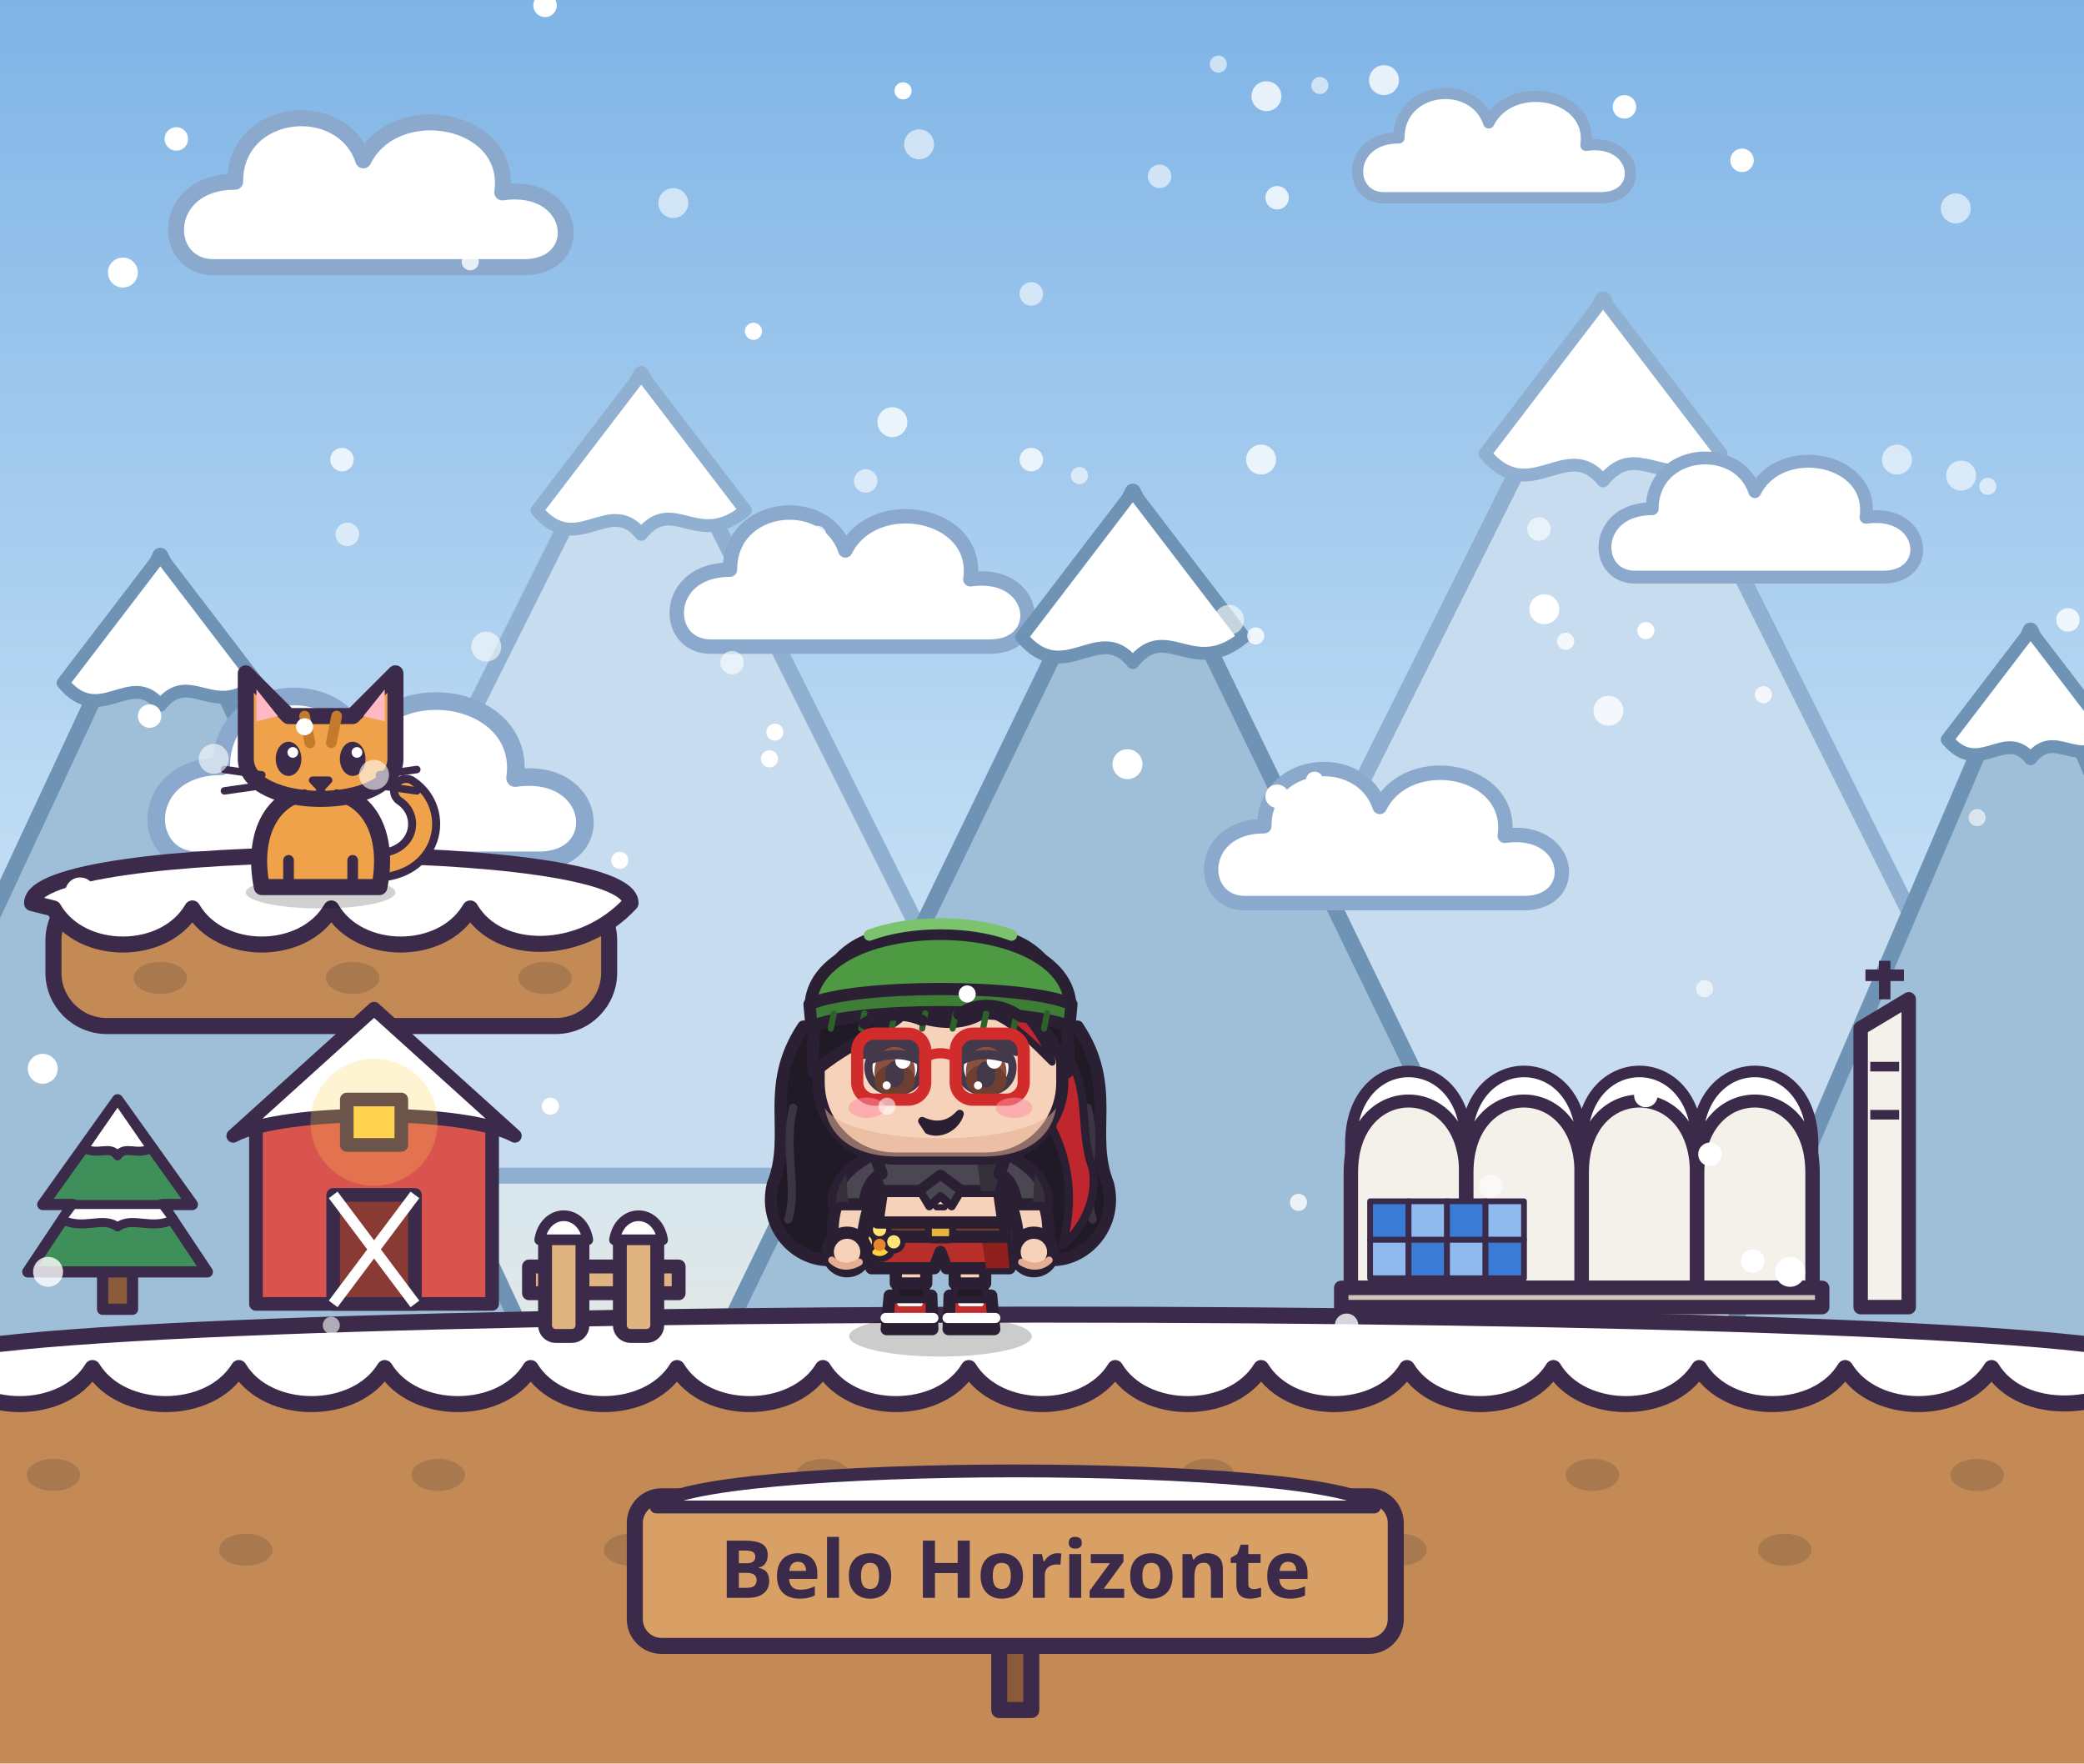
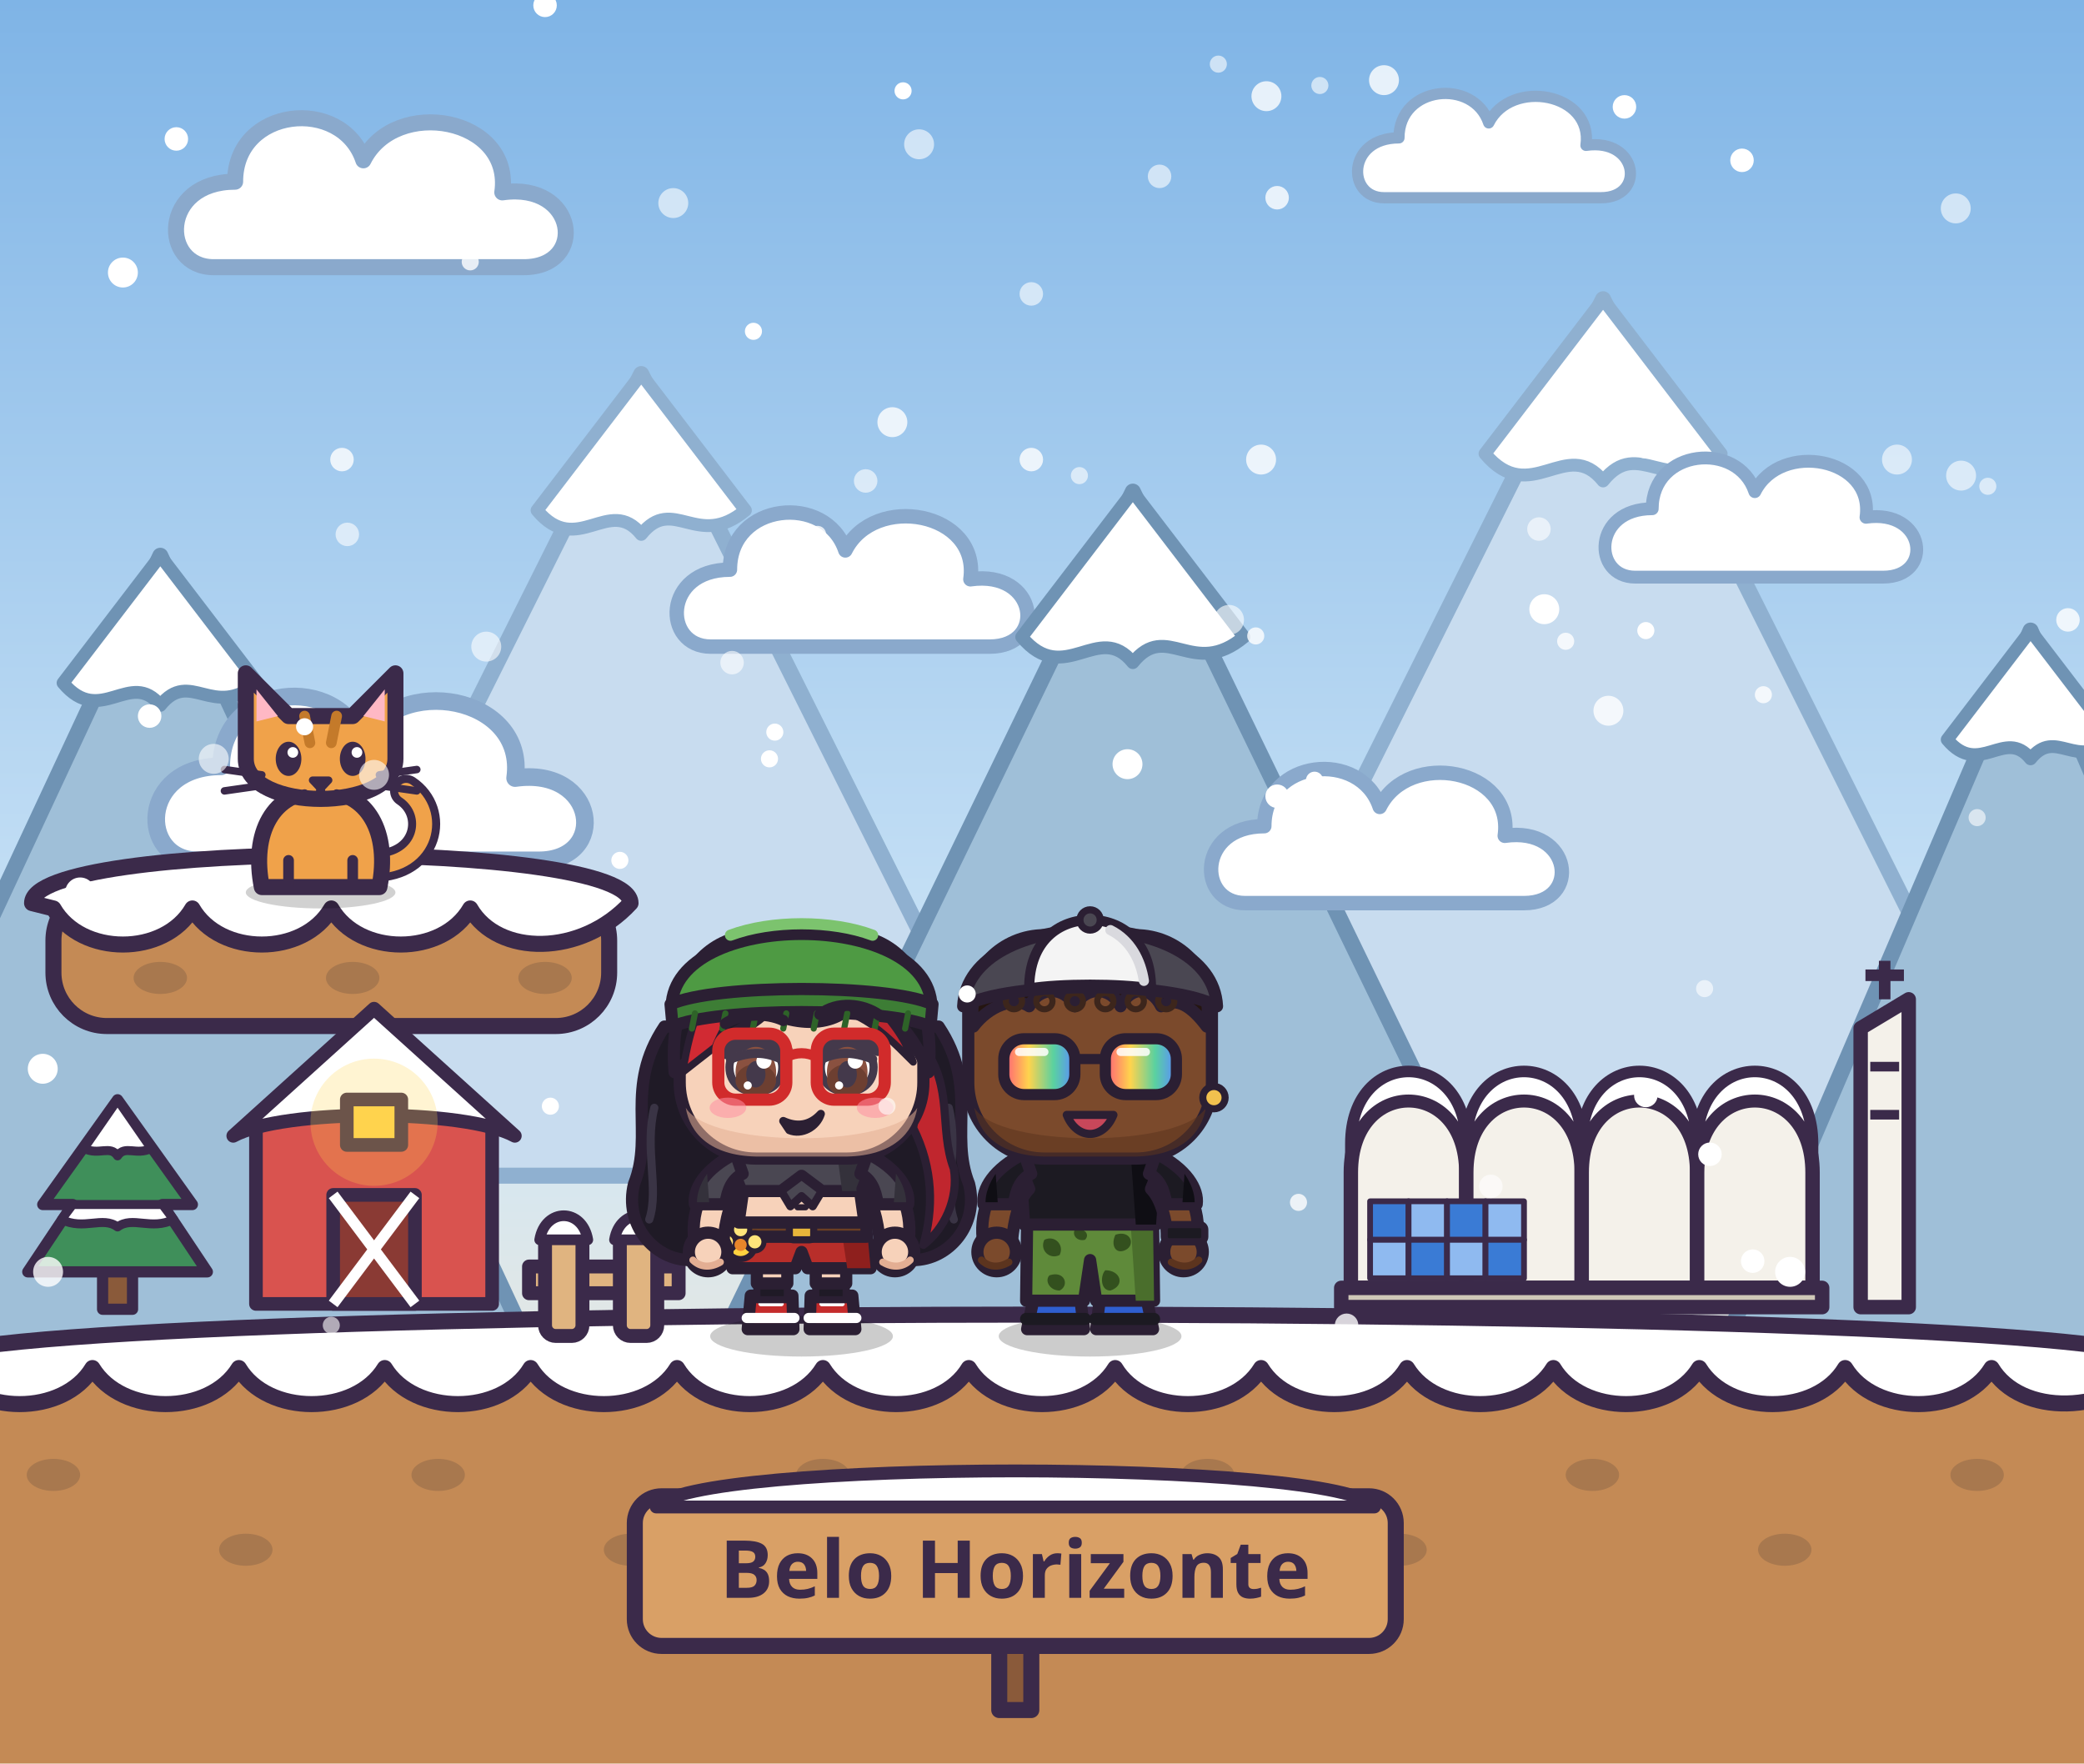
<svg xmlns="http://www.w3.org/2000/svg" viewBox="0 0 390 330" width="100%" height="100%" preserveAspectRatio="xMidYMax slice">
  <defs>
    <linearGradient id="ceu" x1="0" y1="0" x2="0" y2="1">
      <stop offset="0" stop-color="#7fb4e6" />
      <stop offset=".6" stop-color="#cfe6f7" />
      <stop offset="1" stop-color="#ffe9c9" />
    </linearGradient>
  </defs>
  <rect width="390" height="330" fill="url(#ceu)" />
  <path d="M45.0 220 L120 70 L195.0 220 Z" fill="#c8dcef" stroke="#8fb0d0" stroke-width="3" stroke-linejoin="round" />
  <path d="M100.5 95.5 L120 70 L139.5 95.5 C130.5 103.0 126.0 92.5 120 100.0 C114.0 92.5 108.0 104.5 100.5 95.5 Z" fill="#fff" stroke="#8fb0d0" stroke-width="2.4" stroke-linejoin="round" />
  <path d="M215.0 226 L300 56 L385.0 226 Z" fill="#c8dcef" stroke="#8fb0d0" stroke-width="3" stroke-linejoin="round" />
  <path d="M277.9 84.9 L300 56 L322.1 84.9 C311.9 93.4 306.8 81.5 300 90.0 C293.2 81.5 286.4 95.1 277.9 84.9 Z" fill="#fff" stroke="#8fb0d0" stroke-width="2.4" stroke-linejoin="round" />
  <path transform="translate(160 112) scale(0.9)" d="M-30 10 C-40 10 -40 -6 -26 -6 C-26 -20 -6 -22 -2 -10 C4 -22 26 -18 24 -4 C38 -6 40 10 28 10 Z" fill="#fff" stroke="#8aa9cc" stroke-width="3" stroke-linejoin="round" />
  <path transform="translate(330 100) scale(0.8)" d="M-30 10 C-40 10 -40 -6 -26 -6 C-26 -20 -6 -22 -2 -10 C4 -22 26 -18 24 -4 C38 -6 40 10 28 10 Z" fill="#fff" stroke="#8aa9cc" stroke-width="3" stroke-linejoin="round" />
  <path d="M-40.0 254 L30 104 L100.0 254 Z" fill="#9fbfd8" stroke="#6f93b4" stroke-width="3" stroke-linejoin="round" />
  <path d="M11.8 127.8 L30 104 L48.2 127.8 C39.8 134.8 35.6 125.0 30 132.0 C24.4 125.0 18.8 136.2 11.8 127.8 Z" fill="#fff" stroke="#6f93b4" stroke-width="2.4" stroke-linejoin="round" />
  <path d="M132.0 257 L212 92 L292.0 257 Z" fill="#9fbfd8" stroke="#6f93b4" stroke-width="3" stroke-linejoin="round" />
  <path d="M191.2 119.2 L212 92 L232.8 119.2 C223.2 127.2 218.4 116.0 212 124.0 C205.6 116.0 199.2 128.8 191.2 119.2 Z" fill="#fff" stroke="#6f93b4" stroke-width="2.4" stroke-linejoin="round" />
  <path d="M320.0 258 L380 118 L440.0 258 Z" fill="#9fbfd8" stroke="#6f93b4" stroke-width="3" stroke-linejoin="round" />
  <path d="M364.4 138.4 L380 118 L395.6 138.4 C388.4 144.4 384.8 136.0 380 142.0 C375.2 136.0 370.4 145.6 364.4 138.4 Z" fill="#fff" stroke="#6f93b4" stroke-width="2.4" stroke-linejoin="round" />
  <path transform="translate(70 150) scale(1.1)" d="M-30 10 C-40 10 -40 -6 -26 -6 C-26 -20 -6 -22 -2 -10 C4 -22 26 -18 24 -4 C38 -6 40 10 28 10 Z" fill="#fff" stroke="#8aa9cc" stroke-width="3" stroke-linejoin="round" />
  <path transform="translate(260 160) scale(0.9)" d="M-30 10 C-40 10 -40 -6 -26 -6 C-26 -20 -6 -22 -2 -10 C4 -22 26 -18 24 -4 C38 -6 40 10 28 10 Z" fill="#fff" stroke="#8aa9cc" stroke-width="3" stroke-linejoin="round" />
  <path transform="translate(70 40) scale(1)" d="M-30 10 C-40 10 -40 -6 -26 -6 C-26 -20 -6 -22 -2 -10 C4 -22 26 -18 24 -4 C38 -6 40 10 28 10 Z" fill="#fff" stroke="#8aa9cc" stroke-width="3" stroke-linejoin="round" />
  <path transform="translate(280 30) scale(0.7)" d="M-30 10 C-40 10 -40 -6 -26 -6 C-26 -20 -6 -22 -2 -10 C4 -22 26 -18 24 -4 C38 -6 40 10 28 10 Z" fill="#fff" stroke="#8aa9cc" stroke-width="3" stroke-linejoin="round" />
  <rect x="-10" y="252" width="410" height="90" rx="10" fill="#c48a55" stroke="#3b2a4a" stroke-width="3" />
  <ellipse cx="10" cy="276" rx="5" ry="3" fill="#a8784e" stroke="none" />
  <ellipse cx="46" cy="290" rx="5" ry="3" fill="#a8784e" stroke="none" />
  <ellipse cx="82" cy="276" rx="5" ry="3" fill="#a8784e" stroke="none" />
  <ellipse cx="118" cy="290" rx="5" ry="3" fill="#a8784e" stroke="none" />
  <ellipse cx="154" cy="276" rx="5" ry="3" fill="#a8784e" stroke="none" />
  <ellipse cx="190" cy="290" rx="5" ry="3" fill="#a8784e" stroke="none" />
  <ellipse cx="226" cy="276" rx="5" ry="3" fill="#a8784e" stroke="none" />
  <ellipse cx="262" cy="290" rx="5" ry="3" fill="#a8784e" stroke="none" />
  <ellipse cx="298" cy="276" rx="5" ry="3" fill="#a8784e" stroke="none" />
  <ellipse cx="334" cy="290" rx="5" ry="3" fill="#a8784e" stroke="none" />
  <ellipse cx="370" cy="276" rx="5" ry="3" fill="#a8784e" stroke="none" />
  <path d="M-14 255 C-14 243 404 243 404 255 C394.5 265 378.1 265 372.7 256 C367.2 265 350.8 265 345.3 256 C339.9 265 323.5 265 318.0 256 C312.5 265 296.1 265 290.7 256 C285.2 265 268.8 265 263.3 256 C257.9 265 241.5 265 236.0 256 C230.5 265 214.1 265 208.7 256 C203.2 265 186.8 265 181.3 256 C175.9 265 159.5 265 154.0 256 C148.5 265 132.1 265 126.7 256 C121.2 265 104.8 265 99.3 256 C93.9 265 77.5 265 72.0 256 C66.5 265 50.1 265 44.7 256 C39.2 265 22.8 265 17.3 256 C11.9 265 -4.5 265 -10.0 256 Z" fill="#fff" stroke="#3b2a4a" stroke-width="3" stroke-linejoin="round" />
  <rect x="10" y="166" width="104" height="26" rx="10" fill="#c48a55" stroke="#3b2a4a" stroke-width="3" />
  <ellipse cx="30" cy="183" rx="5" ry="3" fill="#a8784e" stroke="none" />
  <ellipse cx="66" cy="183" rx="5" ry="3" fill="#a8784e" stroke="none" />
  <ellipse cx="102" cy="183" rx="5" ry="3" fill="#a8784e" stroke="none" />
  <path d="M6 169 C6 157 118 157 118 169 C108.8 179 93.2 179 88.0 170 C82.8 179 67.2 179 62.0 170 C56.8 179 41.2 179 36.0 170 C30.8 179 15.2 179 10.0 170 Z" fill="#fff" stroke="#3b2a4a" stroke-width="3" stroke-linejoin="round" />
  <g transform="translate(60 150) scale(1)" stroke="#3b2a4a" stroke-width="3" stroke-linejoin="round" stroke-linecap="round">
    <ellipse cx="0" cy="17" rx="14" ry="3" fill="#000" opacity=".18" stroke="none" />
    <path d="M10 12 C20 12 22 2 16 -2" fill="none" stroke-width="6" />
    <path d="M10 12 C20 12 22 2 16 -2" fill="none" stroke="#f0a24a" stroke-width="3" />
    <path d="M-11 16 C-13 6 -9 -2 0 -2 C9 -2 13 6 11 16 Z" fill="#f0a24a" />
    <path d="M-6 16 L-6 11 M6 16 L6 11" stroke-width="2" />
    <path d="M-14 -8 L-14 -24 L-6 -16 L6 -16 L14 -24 L14 -8 C14 2 -14 2 -14 -8 Z" fill="#f0a24a" />
    <path d="M-12 -21 L-12 -15 L-8 -16 Z M12 -21 L12 -15 L8 -16 Z" fill="#ffb8c4" stroke="none" />
    <path d="M-3 -16 L-2 -11 M3 -16 L2 -11" stroke="#c47a2a" stroke-width="2" />
    <ellipse cx="-6" cy="-8" rx="2.4" ry="3.2" fill="#3b2a4a" stroke="none" />
    <ellipse cx="6" cy="-8" rx="2.4" ry="3.2" fill="#3b2a4a" stroke="none" />
    <circle cx="-5.2" cy="-9.2" r="1" fill="#fff" stroke="none" />
    <circle cx="6.8" cy="-9.2" r="1" fill="#fff" stroke="none" />
    <path d="M-1.5 -4 L1.5 -4 L0 -2.4 Z" fill="#ff8fa3" stroke-width="1.4" />
    <path d="M-3 -1.5 C-1.5 0 0 -1 0 -2.4 C0 -1 1.5 0 3 -1.5" fill="none" stroke-width="1.6" />
    <path d="M-18 -6 L-11 -5 M-18 -2 L-11 -3 M18 -6 L11 -5 M18 -2 L11 -3" stroke-width="1.4" />
  </g>
  <g transform="translate(296 214) scale(0.9)" stroke="#3b2a4a" stroke-width="3" stroke-linejoin="round">
    <path d="M-48 30 L-48 6 C-48 -14 -24 -14 -24 6 L-24 30 Z" fill="#f4f1ea" />
    <path d="M-24 30 L-24 6 C-24 -14 0 -14 0 6 L0 30 Z" fill="#f4f1ea" />
    <path d="M0 30 L0 6 C0 -14 24 -14 24 6 L24 30 Z" fill="#f4f1ea" />
    <path d="M24 30 L24 6 C24 -14 48 -14 48 6 L48 30 Z" fill="#f4f1ea" />
    <path d="M-48 6 C-48 -14 -24 -14 -24 6 C-24 -14 0 -14 0 6 C0 -14 24 -14 24 6 C24 -14 48 -14 48 6 L48 0 C48 -20 24 -20 24 0 C24 -20 0 -20 0 0 C0 -20 -24 -20 -24 0 C-24 -20 -48 -20 -48 0 Z" fill="#fff" stroke-width="2.4" />
    <rect x="-44" y="12" width="8" height="8" fill="#3a7bd5" stroke-width="1.2" />
    <rect x="-44" y="20" width="8" height="8" fill="#8fbaf0" stroke-width="1.2" />
    <rect x="-36" y="12" width="8" height="8" fill="#8fbaf0" stroke-width="1.2" />
    <rect x="-36" y="20" width="8" height="8" fill="#3a7bd5" stroke-width="1.2" />
    <rect x="-28" y="12" width="8" height="8" fill="#3a7bd5" stroke-width="1.2" />
    <rect x="-28" y="20" width="8" height="8" fill="#8fbaf0" stroke-width="1.2" />
    <rect x="-20" y="12" width="8" height="8" fill="#8fbaf0" stroke-width="1.2" />
    <rect x="-20" y="20" width="8" height="8" fill="#3a7bd5" stroke-width="1.2" />
    <rect x="-50" y="30" width="100" height="4" fill="#cfc8b8" />
    <path d="M58 34 L58 -24 L68 -30 L68 34 Z" fill="#f4f1ea" />
    <path d="M60 -16 L66 -16 M60 -6 L66 -6" stroke-width="2" />
    <path d="M63 -30 L63 -38 M59 -35 L67 -35" stroke-width="2.4" />
  </g>
  <g transform="translate(70 210) scale(0.85)" stroke="#3b2a4a" stroke-width="3" stroke-linejoin="round">
    <path d="M-26 0 L-26 40 L26 40 L26 0 L0 -20 Z" fill="#d9534f" />
    <path d="M-31 3 L0 -25 L31 3 C20 -3 -20 -3 -31 3 Z" fill="#fff" />
    <rect x="-9" y="16" width="18" height="24" fill="#8a3a34" />
    <path d="M-9 16 L9 40 M9 16 L-9 40" stroke="#fff" stroke-width="2.4" />
    <rect x="-6" y="-5" width="12" height="10" fill="#ffd34d" />
    <circle cx="0" cy="0" r="14" fill="#ffd34d" opacity=".25" stroke="none" />
  </g>
  <g stroke="#3b2a4a" stroke-width="2.6" stroke-linejoin="round">
    <rect x="99" y="237" width="28" height="5" fill="#e0b480" />
    <rect x="102" y="230" width="7" height="20" rx="2" fill="#e0b480" />
    <path d="M101 232 C102 226 109 226 110 232 Z" fill="#fff" stroke-width="2" />
    <rect x="116" y="230" width="7" height="20" rx="2" fill="#e0b480" />
    <path d="M115 232 C116 226 123 226 124 232 Z" fill="#fff" stroke-width="2" />
  </g>
  <g transform="translate(22 210) scale(0.7)" stroke="#3b2a4a" stroke-width="3" stroke-linejoin="round">
    <rect x="-4" y="38" width="8" height="12" fill="#8a5a3a" />
    <path d="M0 -6 L-20 22 L-12 22 L-24 40 L24 40 L12 22 L20 22 Z" fill="#3f8f5a" />
    <path d="M0 -6 L-9 7 C-5 9 -2 6 0 9 C2 6 5 9 9 7 Z M-15 26 C-9 29 -4 25 0 28 C4 25 9 29 15 26 L12 22 L-12 22 Z" fill="#fff" stroke-width="2.4" />
  </g>
-   <g transform="translate(176 194) scale(0.95)" stroke="#2B1F33" stroke-width="2.4" stroke-linejoin="round" stroke-linecap="round">
+   <g transform="translate(150 194) scale(0.95)" stroke="#2B1F33" stroke-width="2.4" stroke-linejoin="round" stroke-linecap="round">
    <ellipse cx="0" cy="59" rx="18" ry="4" fill="#000" opacity=".2" stroke="none" />
    <path d="M-27 -2 C-35 10 -29 19 -33 29 C-35 37 -29 44 -22 44 C-18 41 -15 38 -14 34 L14 34 C15 38 18 41 22 44 C29 44 35 37 33 29 C29 19 35 10 27 -2 Z" fill="#1F1A26" />
    <path d="M-29 14 C-31 22 -28 30 -30 36 M29 14 C31 22 28 30 30 36" fill="none" stroke="#3A3445" stroke-width="1.6" />
    <path d="M24 2 C30 10 27 18 30 26 C31 32 28 38 24 41 C26 34 26 26 22 18 Z" fill="#C0262E" stroke-width="1.6" />
    <path d="M-10 51 L-10.6 57.6 L-1.6 57.6 L-1.8 51 Z M1.8 51 L1.6 57.6 L10.6 57.6 L10 51 Z" fill="#C42B2B" />
    <path d="M-10.8 55.4 L-1.4 55.4 M1.4 55.4 L10.8 55.4" stroke="#fff" stroke-width="2" />
    <path d="M-8 52.6 L-4 52.6 M4 52.6 L8 52.6" stroke="#fff" stroke-width="1" />
    <rect x="-8.8" y="48.4" width="6" height="3.4" fill="#1F1A26" stroke-width="1.4" />
    <rect x="2.8" y="48.4" width="6" height="3.4" fill="#1F1A26" stroke-width="1.4" />
    <path d="M-8.8 44 L-2.8 44 L-2.8 48.6 L-8.8 48.6 Z M2.8 44 L8.8 44 L8.8 48.6 L2.8 48.6 Z" fill="#F7D2BA" />
    <path d="M-12.6 37 L12.6 37 L13.6 45.6 L1.2 45.6 L0 42.4 L-1.2 45.6 L-13.6 45.6 Z" fill="#B82E2A" />
    <path d="M8 39 L13 39 L13.6 45.6 L9 45.6 Z" fill="#8E1F1D" stroke="none" />
    <path d="M-12.8 36.4 L12.8 36.4 L12.8 39.4 L-12.8 39.4 Z" fill="#6B3F23" />
    <rect x="-2.4" y="35.8" width="4.8" height="4.2" rx=".8" fill="#E7B53A" stroke-width="1.4" />
    <g transform="translate(-12 41)">
      <circle r="2.8" fill="#FFD23F" stroke-width="1.2" />
      <circle cx="0" cy="-3" r="1.8" fill="#FFE47A" stroke-width="1" />
      <circle cx="2.8" cy="-.6" r="1.8" fill="#FFE47A" stroke-width="1" />
      <circle cx="-2.8" cy="-.6" r="1.8" fill="#FFE47A" stroke-width="1" />
      <circle r="1.2" fill="#E8862A" stroke="none" />
    </g>
    <path d="M-11.4 29.6 L11.4 29.6 L12.4 36.6 L-12.4 36.6 Z" fill="#F7D2BA" />
    <path d="M-.8 33.6 L.8 33.6" stroke-width="1.2" />
    <path d="M-13.4 22.4 L13.4 22.4 L12.4 30.4 L4 30.4 L0 27.4 L-4 30.4 L-12.4 30.4 Z" fill="#4A4752" />
    <path d="M-4 30.4 L0 27.4 L4 30.4 L2.2 33.4 L0 31.4 L-2.2 33.4 Z" fill="#4A4752" stroke-width="1.6" />
    <path d="M7 23 L13 23 L12.4 30.4 L8 30.4 Z" fill="#34313B" stroke="none" />
    <path d="M-14 25 C-20 29 -22 35 -21 41 L-15.4 40.4 C-15 36 -14 32 -12 30 Z" fill="#F7D2BA" />
    <path d="M-13 23 C-19 26 -21.4 30 -21 33 L-15 33 C-14.6 30 -13.6 28 -11.6 27 Z" fill="#4A4752" />
    <path d="M-18.6 27 C-20 29 -20.6 31 -20.6 32.6 L-18.2 32.6 Z" fill="#34313B" stroke="none" />
    <circle cx="-18.4" cy="42.4" r="3.8" fill="#F7D2BA" />
    <path d="M-16 44.4 C-18 45.6 -20 45.4 -21.4 44" fill="none" stroke="#E3AE93" stroke-width="1.4" />
    <path d="M14 25 C20 29 22 35 21 41 L15.4 40.4 C15 36 14 32 12 30 Z" fill="#F7D2BA" />
    <path d="M13 23 C19 26 21.4 30 21 33 L15 33 C14.6 30 13.6 28 11.6 27 Z" fill="#4A4752" />
    <path d="M18.6 27 C20 29 20.6 31 20.6 32.6 L18.2 32.6 Z" fill="#34313B" stroke="none" />
    <circle cx="18.4" cy="42.4" r="3.8" fill="#F7D2BA" />
    <path d="M16 44.4 C18 45.6 20 45.4 21.4 44" fill="none" stroke="#E3AE93" stroke-width="1.4" />
    <rect x="-24" y="-20" width="48" height="44" rx="15" fill="#F7D2BA" />
    <path d="M-22.8 14 C-18 22 18 22 22.8 14 C22 19 18 23.4 9 23.6 L-9 23.6 C-18 23.4 -22 19 -22.8 14 Z" fill="#E3AE93" stroke="none" opacity=".55" />
    <path d="M-25 7 C-27 -16 -9 -23 2 -21 C14 -21 27 -13 25 7 C22 -1 17 -5 12 -9 C9 -3 2 -1 -7 -5 C-11 -1 -18 1 -25 7 Z" fill="#1F1A26" />
+     <path d="M-20 -6 C-16 -9 -12 -10 -8 -9.4 C-12 -7 -15 -3 -17 2 C-19.6 4 -21.6 5.6 -23.4 7 C-22.6 2 -21.6 -2 -20 -6 Z" fill="#D12A33" stroke-width="1.4" />
+     <path d="M-17 -6.6 C-15 -7.6 -13 -8 -11 -8" fill="none" stroke="#FF6B70" stroke-width="1.2" />
    <path d="M12 -9 C16 -5 20 -1 22 5 C18 1 15 -2 11 -4 Z" fill="#C0262E" stroke-width="1.4" />
    <path d="M-14 -10 C-10 -12 -4 -12 0 -11" fill="none" stroke="#4A4455" stroke-width="1.8" />
    <path d="M-25.6 -6 C-25 -25 25 -25 25.6 -6 C17 -9.6 -17 -9.6 -25.6 -6 Z" fill="#4E9A43" />
    <path d="M-25.8 -6.4 C-17 -10.4 17 -10.4 25.8 -6.4 L25.4 -2 C17 -5.8 -17 -5.8 -25.4 -2 Z" fill="#3D7D35" />
    <path d="M-21 -4.6 L-21.6 -1.6" fill="none" stroke="#2E6328" stroke-width="1.2" />
    <path d="M-15 -4.6 L-15.6 -1.6" fill="none" stroke="#2E6328" stroke-width="1.2" />
    <path d="M-9 -4.6 L-9.6 -1.6" fill="none" stroke="#2E6328" stroke-width="1.2" />
    <path d="M-3 -4.6 L-3.6 -1.6" fill="none" stroke="#2E6328" stroke-width="1.2" />
    <path d="M3 -4.6 L2.4 -1.6" fill="none" stroke="#2E6328" stroke-width="1.2" />
    <path d="M9 -4.6 L8.4 -1.6" fill="none" stroke="#2E6328" stroke-width="1.2" />
    <path d="M15 -4.6 L14.4 -1.6" fill="none" stroke="#2E6328" stroke-width="1.2" />
    <path d="M21 -4.6 L20.4 -1.6" fill="none" stroke="#2E6328" stroke-width="1.2" />
    <path d="M-14 -20 C-6 -23 6 -23 14 -20" fill="none" stroke="#7CC36E" stroke-width="2.2" />
    <path d="M-14.2 6 C-14.2 0.5 -3.8 0.5 -3.8 6 C-3.8 12.5 -14.2 12.5 -14.2 6 Z" fill="#fff" stroke-width="1.6" />
    <ellipse cx="-9" cy="7" rx="4" ry="5" fill="#7A3A26" stroke="none" />
    <ellipse cx="-9" cy="8.6" rx="4" ry="3.2" fill="#5A2516" stroke="none" />
    <ellipse cx="-9" cy="7.4" rx="1.9" ry="2.6" fill="#2B1F33" stroke="none" />
    <circle cx="-7.4" cy="4.8" r="1.5" fill="#fff" stroke="none" />
    <circle cx="-10.6" cy="9.6" r=".8" fill="#fff" stroke="none" />
    <path d="M-15 3.2 C-12 -.2 -6 -.2 -3 2.6" fill="none" stroke-width="2.4" />
    <path d="M-14.6 2.8 L-16.6 1.4" fill="none" stroke-width="1.6" />
    <path d="M3.8 6 C3.8 0.5 14.2 0.5 14.2 6 C14.2 12.5 3.8 12.5 3.8 6 Z" fill="#fff" stroke-width="1.6" />
    <ellipse cx="9" cy="7" rx="4" ry="5" fill="#7A3A26" stroke="none" />
    <ellipse cx="9" cy="8.6" rx="4" ry="3.2" fill="#5A2516" stroke="none" />
    <ellipse cx="9" cy="7.4" rx="1.9" ry="2.6" fill="#2B1F33" stroke="none" />
    <circle cx="10.6" cy="4.8" r="1.5" fill="#fff" stroke="none" />
    <circle cx="7.4" cy="9.6" r=".8" fill="#fff" stroke="none" />
    <path d="M3 3.2 C6 -.2 12 -.2 15 2.6" fill="none" stroke-width="2.4" />
    <path d="M14.6 2.8 L16.6 1.4" fill="none" stroke-width="1.6" />
    <path d="M-15 -2.6 C-12 -4.6 -7 -4.8 -3.6 -3.2" fill="none" stroke-width="2.2" />
    <path d="M3.6 -4.4 C7 -7 12 -6.6 15.4 -4.2" fill="none" stroke-width="2.2" />
-     <path d="M-13.6 3.6 C-10 2.4 -7 2.4 -4.2 3.8 L-4.2 5 C-7 3.8 -10 3.8 -13.6 5 Z M4.2 3.8 C7 2.4 10 2.4 13.6 3.6 L13.6 5 C10 3.8 7 3.8 4.2 5 Z" fill="#F7D2BA" stroke="none" />
-     <path d="M-13.6 4.4 C-10 3.2 -7 3.2 -4.2 4.6 M4.2 4.6 C7 3.2 10 3.2 13.6 4.4" fill="none" stroke-width="1.8" />
+     <path d="M-14 3.6 C-10 2.0 -7 2.2 -4 3.6 L-4 5.0 C-7 3.6 -10 3.6 -14 5.0 Z M4 3.6 C7 2.2 10 2.0 14 3.6 L14 5.0 C10 3.6 7 3.6 4 5.0 Z" fill="#F7D2BA" stroke="none" />
+     <path d="M-14 4.4 C-10 2.8 -7 3.0 -4 4.4 M4 4.4 C7 3.0 10 2.8 14 4.4" fill="none" stroke-width="1.8" />
    <path d="M-3.6 16.6 C-1 17.8 1.6 17.6 3.8 15.2 C3 17.8 0 19.4 -2.4 18.4 Z" fill="#C8475A" stroke-width="1.6" />
    <rect x="-16.4" y="-.6" width="13.4" height="13" rx="3.4" fill="#fff" fill-opacity=".12" stroke="#D12B2B" stroke-width="2.4" />
    <rect x="3" y="-.6" width="13.4" height="13" rx="3.4" fill="#fff" fill-opacity=".12" stroke="#D12B2B" stroke-width="2.4" />
    <path d="M-3 4 C-1 3 1 3 3 4" fill="none" stroke="#D12B2B" stroke-width="2" />
    <ellipse cx="-14.5" cy="14" rx="3.6" ry="2" fill="#FF8FA3" opacity=".55" stroke="none" />
    <ellipse cx="14.5" cy="14" rx="3.6" ry="2" fill="#FF8FA3" opacity=".55" stroke="none" />
+   </g>
+   <g transform="translate(204 194) scale(0.95)" stroke="#2B1F33" stroke-width="2.4" stroke-linejoin="round" stroke-linecap="round">
+     <ellipse cx="0" cy="59" rx="18" ry="4" fill="#000" opacity=".2" stroke="none" />
+     <path d="M-11 51 L-12.4 57.6 L-1.2 57.6 L-2 51 Z M2 51 L1.2 57.6 L12.4 57.6 L11 51 Z" fill="#2F5FD0" />
+     <path d="M-12.6 55.6 L-1 55.6 M1 55.6 L12.6 55.6" stroke="#1C1A22" stroke-width="2.4" />
+     <path d="M-8 52.6 L-4 52.6 M4 52.6 L8 52.6" stroke="#fff" stroke-width="1" />
+     <path d="M-12.4 36 L12.4 36 L12.6 52 L1.2 52 L0 44 L-1.2 52 L-12.6 52 Z" fill="#5F8A3A" />
+     <path d="M8 37 L12.4 37 L12.6 52 L9 52 Z" fill="#4A6E2C" stroke="none" />
+     <path d="M-9 40 C-7 39 -5 41 -6 43 C-8 44 -10 42 -9 40 Z M5 39 C8 38 9 41 7 42 C5 43 4 41 5 39 Z M-8 47 C-5 46 -4 49 -6 50 C-8 50 -9 48 -8 47 Z M3 46 C6 46 7 49 4 50 C2 50 2 47 3 46 Z M-3 38 C-1 37.6 0 39 -1 40 C-2.6 40.4 -3.6 39 -3 38 Z" fill="#33501E" stroke="none" />
+     <path d="M-14 22 L14 22 L13 37 L-13 37 Z" fill="#1C1A22" />
+     <path d="M8 23 L14 23 L13 37 L9 37 Z" fill="#0F0E14" stroke="none" />
+     <path d="M-5 22.2 C-2 25 2 25 5 22.2" fill="none" stroke="#4A4752" stroke-width="1.4" />
+     <path d="M-14 25 C-20 29 -22 35 -21 41 L-15.4 40.4 C-15 36 -14 32 -12 30 Z" fill="#7B4A2C" />
+     <path d="M-13 23 C-19 26 -21.4 30 -21 33 L-15 33 C-14.6 30 -13.6 28 -11.6 27 Z" fill="#1C1A22" />
+     <path d="M-18.6 27 C-20 29 -20.6 31 -20.6 32.6 L-18.2 32.6 Z" fill="#0F0E14" stroke="none" />
+     <circle cx="-18.4" cy="42.4" r="3.8" fill="#7B4A2C" />
+     <path d="M-16 44.4 C-18 45.6 -20 45.4 -21.4 44" fill="none" stroke="#5C341E" stroke-width="1.4" />
+     <path d="M14 25 C20 29 22 35 21 41 L15.4 40.4 C15 36 14 32 12 30 Z" fill="#7B4A2C" />
+     <path d="M13 23 C19 26 21.4 30 21 33 L15 33 C14.6 30 13.6 28 11.6 27 Z" fill="#1C1A22" />
+     <path d="M18.6 27 C20 29 20.6 31 20.6 32.6 L18.2 32.6 Z" fill="#0F0E14" stroke="none" />
+     <circle cx="18.4" cy="42.4" r="3.8" fill="#7B4A2C" />
+     <path d="M16 44.4 C18 45.6 20 45.4 21.4 44" fill="none" stroke="#5C341E" stroke-width="1.4" />
+     <rect x="14.6" y="37" width="8" height="3.4" rx="1" fill="#1C1A22" stroke-width="1.4" />
+     <rect x="-24" y="-20" width="48" height="44" rx="15" fill="#7B4A2C" />
+     <path d="M-22.8 14 C-18 22 18 22 22.8 14 C22 19 18 23.4 9 23.6 L-9 23.6 C-18 23.4 -22 19 -22.8 14 Z" fill="#5C341E" stroke="none" opacity=".55" />
+     <path d="M-23 -2 C-25 -16 -12 -20 0 -20 C12 -20 25 -16 23 -2 C20 -6 17 -8 14 -6 C12 -10 8 -10 6 -6 C4 -10 -1 -10 -3 -6 C-5 -10 -10 -10 -12 -6 C-15 -8 -20 -6 -23 -2 Z" fill="#241510" />
+     <circle cx="-15" cy="-7" r="1.6" fill="none" stroke="#3D261C" stroke-width="1.2" />
+     <circle cx="-9" cy="-7" r="1.6" fill="none" stroke="#3D261C" stroke-width="1.2" />
+     <circle cx="-3" cy="-7" r="1.6" fill="none" stroke="#3D261C" stroke-width="1.2" />
+     <circle cx="3" cy="-7" r="1.6" fill="none" stroke="#3D261C" stroke-width="1.2" />
+     <circle cx="9" cy="-7" r="1.6" fill="none" stroke="#3D261C" stroke-width="1.2" />
+     <circle cx="15" cy="-7" r="1.6" fill="none" stroke="#3D261C" stroke-width="1.2" />
+     <path d="M-25 -6 C-24 -26 24 -26 25 -6 C16 -11 -16 -11 -25 -6 Z" fill="#4A4752" />
+     <path d="M-12 -9.5 C-12 -19 -6 -23 0 -23 C6 -23 12 -19 12 -9.5 C6 -10.5 -6 -10.5 -12 -9.5 Z" fill="#F4F4F4" stroke-width="2" />
+     <path d="M4 -21 C8 -19 10 -15 10.6 -11" fill="none" stroke="#D9D9DE" stroke-width="2" />
+     <circle cx="0" cy="-23" r="2" fill="#4A4752" stroke-width="1.4" />
+     <circle cx="24.4" cy="12" r="2.2" fill="#F2C14E" stroke-width="1.4" />
+     <defs>
+       <linearGradient id="arco2" x1="0" x2="1">
+         <stop offset="0" stop-color="#FF5A7A" />
+         <stop offset=".35" stop-color="#FFD34D" />
+         <stop offset=".7" stop-color="#5AD1A0" />
+         <stop offset="1" stop-color="#5A8CFF" />
+       </linearGradient>
+     </defs>
+     <rect x="-17" y=".4" width="14" height="11" rx="4" fill="url(#arco2)" stroke-width="2.2" />
+     <rect x="3" y=".4" width="14" height="11" rx="4" fill="url(#arco2)" stroke-width="2.2" />
+     <path d="M-3 4.4 L3 4.4" stroke-width="2" />
+     <path d="M-14 3 L-9 3 M6 3 L11 3" stroke="#fff" stroke-width="1.6" opacity=".85" />
+     <path d="M-4.6 15.4 C-2.6 20.4 2.6 20.4 4.6 15.4 Z" fill="#C8475A" stroke-width="1.6" />
  </g>
  <g stroke="#3b2a4a" stroke-width="3" stroke-linejoin="round">
    <rect x="187" y="304" width="6" height="16" fill="#8a5a3a" />
    <rect x="118.8" y="280" width="142.4" height="28" rx="5" fill="#d9a066" />
    <path d="M122.8 282 C128.8 273 251.2 273 257.2 282 Z" fill="#fff" stroke-width="2.4" />
  </g>
  <text x="190" y="299" text-anchor="middle" font-family="Trebuchet MS,Verdana,sans-serif" font-weight="800" font-size="15" fill="#3b2a4a">Belo Horizonte</text>
  <circle cx="126" cy="38" r="2.8" fill="#fff" opacity="0.6" />
  <circle cx="28" cy="134" r="2.2" fill="#fff" opacity="1" />
  <circle cx="23" cy="127" r="1.6" fill="#fff" opacity="0.6" />
  <circle cx="169" cy="17" r="1.6" fill="#fff" opacity="1" />
  <circle cx="166" cy="207" r="1.6" fill="#fff" opacity="0.6" />
  <circle cx="246" cy="146" r="1.6" fill="#fff" opacity="1" />
  <circle cx="228" cy="12" r="1.6" fill="#fff" opacity="0.6" />
  <circle cx="217" cy="33" r="2.2" fill="#fff" opacity="0.6" />
  <circle cx="211" cy="143" r="2.8" fill="#fff" opacity="1" />
  <circle cx="70" cy="145" r="2.8" fill="#fff" opacity="0.6" />
  <circle cx="145" cy="137" r="1.6" fill="#fff" opacity="1" />
  <circle cx="23" cy="51" r="2.8" fill="#fff" opacity="1" />
  <circle cx="167" cy="79" r="2.8" fill="#fff" opacity="0.8" />
  <circle cx="141" cy="62" r="1.6" fill="#fff" opacity="1" />
  <circle cx="304" cy="20" r="2.2" fill="#fff" opacity="1" />
  <circle cx="193" cy="86" r="2.2" fill="#fff" opacity="0.8" />
  <circle cx="237" cy="18" r="2.8" fill="#fff" opacity="0.8" />
  <circle cx="64" cy="86" r="2.2" fill="#fff" opacity="0.8" />
  <circle cx="15" cy="167" r="2.8" fill="#fff" opacity="1" />
  <circle cx="308" cy="205" r="2.2" fill="#fff" opacity="1" />
  <circle cx="137" cy="124" r="2.2" fill="#fff" opacity="0.6" />
  <circle cx="328" cy="236" r="2.2" fill="#fff" opacity="1" />
  <circle cx="259" cy="15" r="2.8" fill="#fff" opacity="0.8" />
  <circle cx="252" cy="248" r="2.2" fill="#fff" opacity="0.8" />
  <circle cx="279" cy="222" r="2.2" fill="#fff" opacity="0.6" />
  <circle cx="367" cy="89" r="2.8" fill="#fff" opacity="0.6" />
  <circle cx="193" cy="55" r="2.2" fill="#fff" opacity="0.6" />
  <circle cx="288" cy="99" r="2.2" fill="#fff" opacity="0.6" />
  <circle cx="65" cy="100" r="2.2" fill="#fff" opacity="0.6" />
  <circle cx="320" cy="216" r="2.2" fill="#fff" opacity="1" />
  <circle cx="162" cy="90" r="2.2" fill="#fff" opacity="0.6" />
  <circle cx="59" cy="44" r="1.6" fill="#fff" opacity="1" />
  <circle cx="91" cy="121" r="2.8" fill="#fff" opacity="0.6" />
  <circle cx="102" cy="1" r="2.2" fill="#fff" opacity="1" />
  <circle cx="144" cy="142" r="1.6" fill="#fff" opacity="1" />
  <circle cx="335" cy="238" r="2.8" fill="#fff" opacity="1" />
  <circle cx="289" cy="114" r="2.8" fill="#fff" opacity="1" />
  <circle cx="153" cy="100" r="1.6" fill="#fff" opacity="0.8" />
  <circle cx="247" cy="16" r="1.6" fill="#fff" opacity="0.6" />
  <circle cx="172" cy="27" r="2.8" fill="#fff" opacity="0.6" />
  <circle cx="40" cy="142" r="2.8" fill="#fff" opacity="0.6" />
  <circle cx="370" cy="153" r="1.6" fill="#fff" opacity="0.6" />
  <circle cx="239" cy="37" r="2.2" fill="#fff" opacity="0.8" />
  <circle cx="235" cy="119" r="1.6" fill="#fff" opacity="0.8" />
  <circle cx="387" cy="116" r="2.2" fill="#fff" opacity="0.8" />
  <circle cx="33" cy="26" r="2.2" fill="#fff" opacity="1" />
  <circle cx="103" cy="207" r="1.6" fill="#fff" opacity="1" />
  <circle cx="9" cy="238" r="2.8" fill="#fff" opacity="0.8" />
  <circle cx="57" cy="136" r="1.6" fill="#fff" opacity="1" />
  <circle cx="116" cy="161" r="1.6" fill="#fff" opacity="1" />
  <circle cx="330" cy="130" r="1.6" fill="#fff" opacity="0.8" />
  <circle cx="301" cy="133" r="2.8" fill="#fff" opacity="0.8" />
  <circle cx="248" cy="153" r="1.6" fill="#fff" opacity="0.6" />
  <circle cx="319" cy="185" r="1.6" fill="#fff" opacity="0.6" />
  <circle cx="202" cy="89" r="1.6" fill="#fff" opacity="0.6" />
  <circle cx="308" cy="118" r="1.6" fill="#fff" opacity="1" />
  <circle cx="236" cy="86" r="2.8" fill="#fff" opacity="0.8" />
  <circle cx="372" cy="91" r="1.6" fill="#fff" opacity="0.6" />
  <circle cx="88" cy="49" r="1.6" fill="#fff" opacity="0.8" />
  <circle cx="243" cy="225" r="1.6" fill="#fff" opacity="0.8" />
  <circle cx="355" cy="86" r="2.8" fill="#fff" opacity="0.6" />
  <circle cx="326" cy="30" r="2.2" fill="#fff" opacity="1" />
  <circle cx="293" cy="120" r="1.6" fill="#fff" opacity="0.8" />
  <circle cx="308" cy="83" r="2.8" fill="#fff" opacity="0.8" />
  <circle cx="181" cy="186" r="1.6" fill="#fff" opacity="1" />
  <circle cx="62" cy="248" r="1.6" fill="#fff" opacity="0.6" />
  <circle cx="230" cy="116" r="2.8" fill="#fff" opacity="0.6" />
  <circle cx="239" cy="149" r="2.2" fill="#fff" opacity="1" />
  <circle cx="366" cy="39" r="2.8" fill="#fff" opacity="0.6" />
  <circle cx="8" cy="200" r="2.8" fill="#fff" opacity="1" />
</svg>
